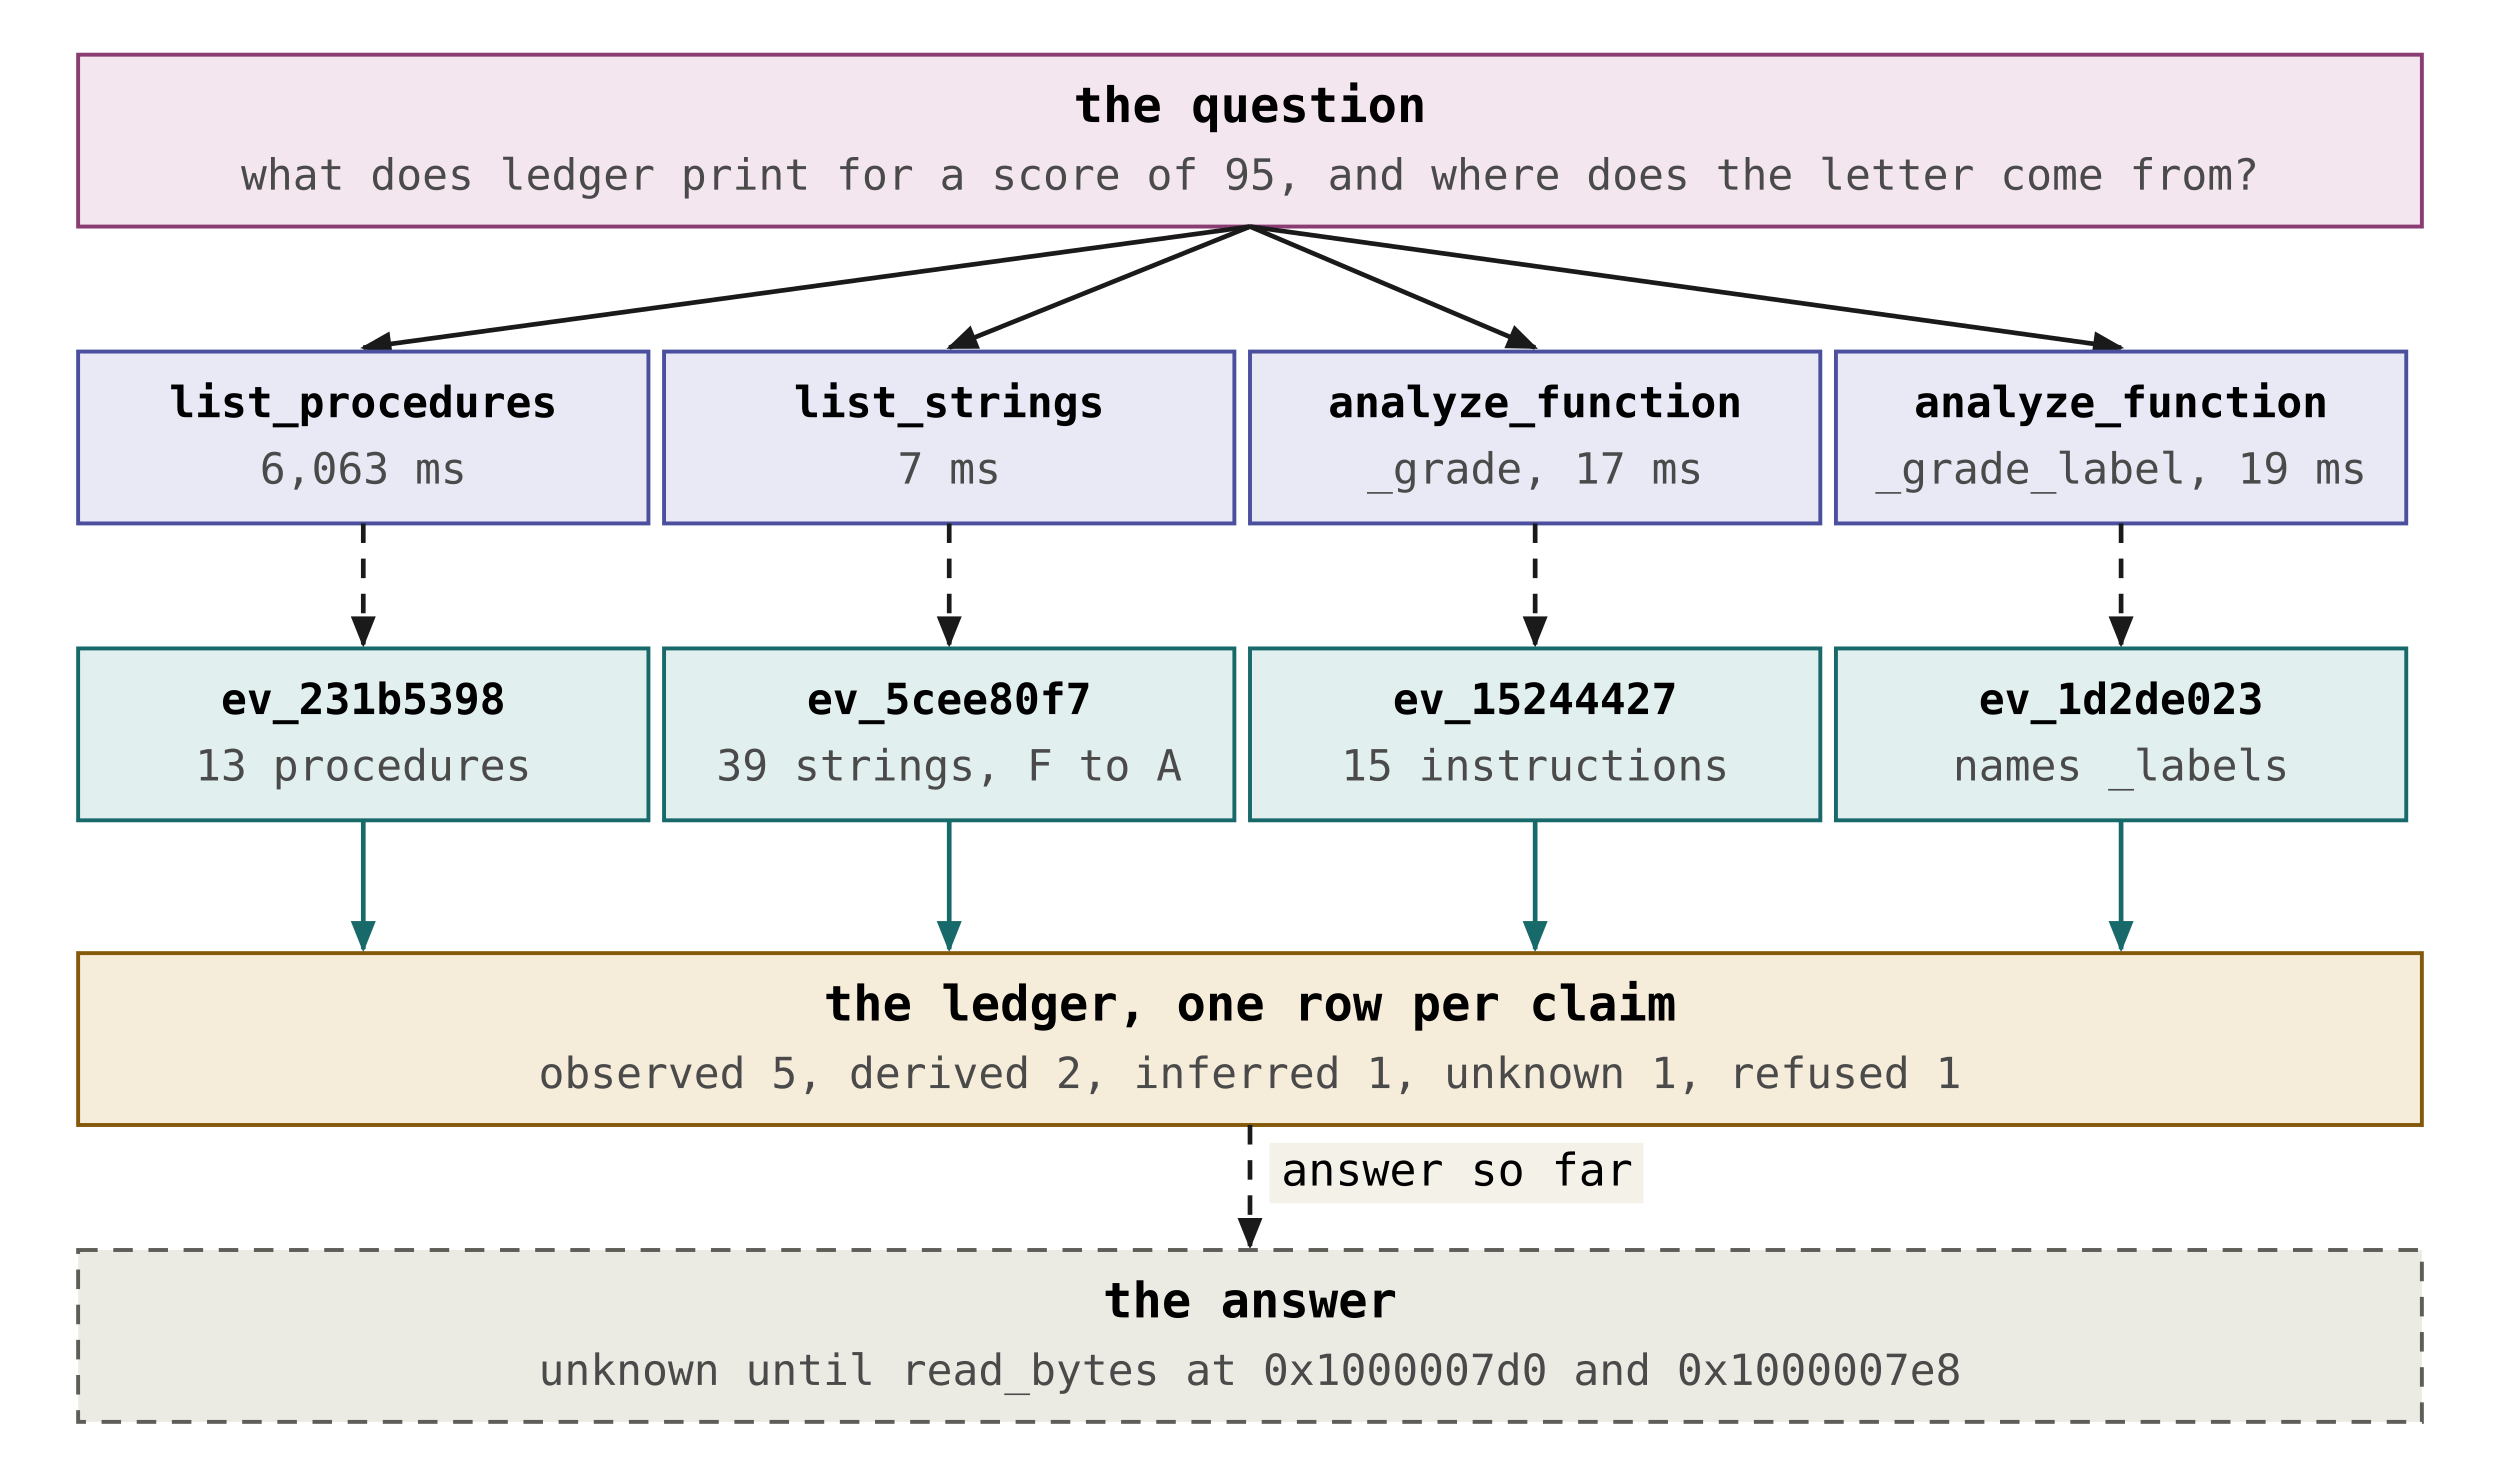
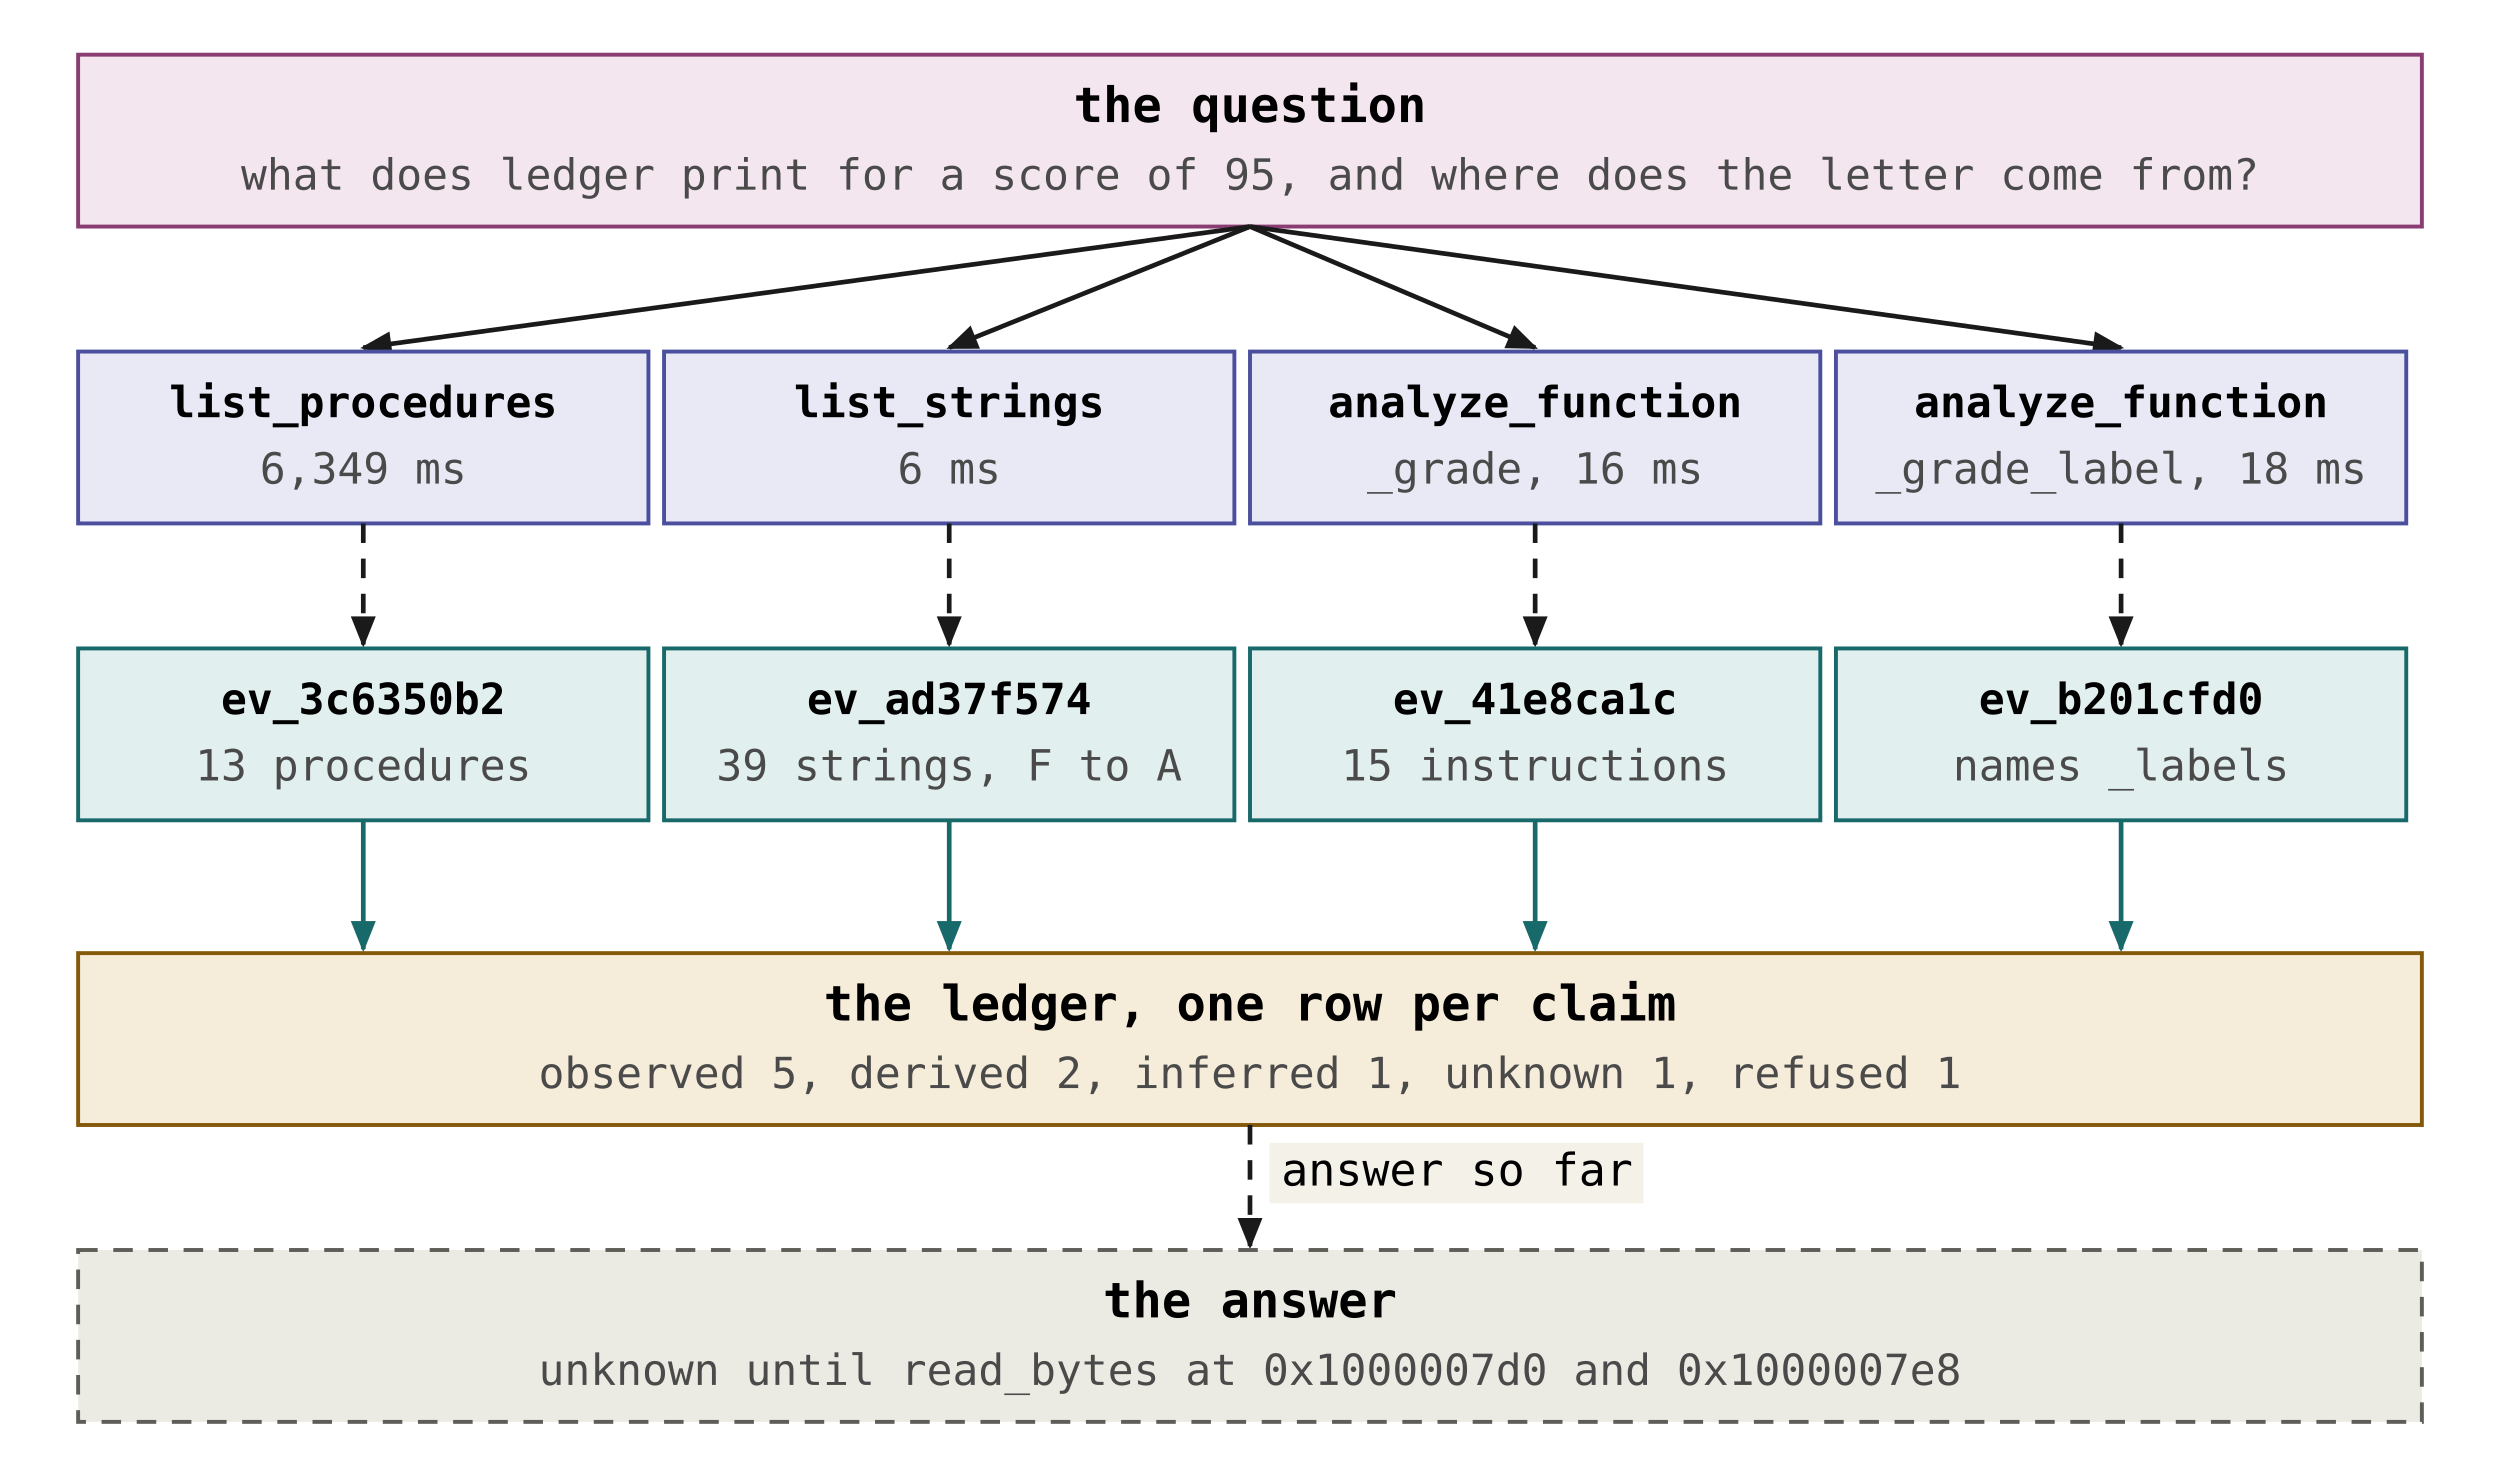
<svg xmlns="http://www.w3.org/2000/svg" viewBox="0 0 640 378" role="img" aria-labelledby="fig-8-3-title fig-8-3-desc" font-family="JetBrains Mono, ui-monospace, monospace">
  <defs>
    <marker id="fig-8-3-head-ink" viewBox="0 0 10 10" refX="9" refY="5" markerWidth="8" markerHeight="8" markerUnits="userSpaceOnUse" orient="auto-start-reverse">
      <path d="M0 1 L10 5 L0 9 z" fill="var(--m-ink, #1a1a1a)" />
    </marker>
    <marker id="fig-8-3-head-teal" viewBox="0 0 10 10" refX="9" refY="5" markerWidth="8" markerHeight="8" markerUnits="userSpaceOnUse" orient="auto-start-reverse">
      <path d="M0 1 L10 5 L0 9 z" fill="var(--m-teal-ink, #18696a)" />
    </marker>
  </defs>
  <rect x="20" y="14" width="600" height="44" fill="var(--m-plum-fill, #f4e6ef)" stroke="var(--m-plum-ink, #8a3d72)" />
  <text x="320" y="31.25" font-size="12.5" text-anchor="middle" font-weight="700">the question</text>
  <text x="320" y="48.55" font-size="11" text-anchor="middle" class="m-serif" fill="var(--m-ink-soft, #4a4a4a)">what does ledger print for a score of 95, and where does the letter come from?</text>
  <line x1="320" y1="58" x2="93" y2="89" stroke="var(--m-ink, #1a1a1a)" stroke-width="1.2" marker-end="url(#fig-8-3-head-ink)" />
  <rect x="20" y="90" width="146" height="44" fill="var(--m-indigo-fill, #e9e9f6)" stroke="var(--m-indigo-ink, #4b4f9e)" />
  <text x="93" y="106.8" font-size="11" text-anchor="middle" font-weight="700">list_procedures</text>
-   <text x="93" y="123.8" font-size="11" text-anchor="middle" class="m-serif" fill="var(--m-ink-soft, #4a4a4a)">6,063 ms</text>
+   <text x="93" y="123.8" font-size="11" text-anchor="middle" class="m-serif" fill="var(--m-ink-soft, #4a4a4a)">6,349 ms</text>
  <line x1="93" y1="134" x2="93" y2="165" stroke="var(--m-ink, #1a1a1a)" stroke-width="1.2" stroke-dasharray="5 4" marker-end="url(#fig-8-3-head-ink)" />
  <rect x="20" y="166" width="146" height="44" fill="var(--m-teal-fill, #e1efee)" stroke="var(--m-teal-ink, #18696a)" />
-   <text x="93" y="182.8" font-size="11" text-anchor="middle" font-weight="700">ev_231b5398</text>
+   <text x="93" y="182.8" font-size="11" text-anchor="middle" font-weight="700">ev_3c6350b2</text>
  <text x="93" y="199.8" font-size="11" text-anchor="middle" class="m-serif" fill="var(--m-ink-soft, #4a4a4a)">13 procedures</text>
  <line x1="93" y1="210" x2="93" y2="243" stroke="var(--m-teal-ink, #18696a)" stroke-width="1.2" marker-end="url(#fig-8-3-head-teal)" />
  <line x1="320" y1="58" x2="243" y2="89" stroke="var(--m-ink, #1a1a1a)" stroke-width="1.2" marker-end="url(#fig-8-3-head-ink)" />
  <rect x="170" y="90" width="146" height="44" fill="var(--m-indigo-fill, #e9e9f6)" stroke="var(--m-indigo-ink, #4b4f9e)" />
  <text x="243" y="106.8" font-size="11" text-anchor="middle" font-weight="700">list_strings</text>
-   <text x="243" y="123.8" font-size="11" text-anchor="middle" class="m-serif" fill="var(--m-ink-soft, #4a4a4a)">7 ms</text>
+   <text x="243" y="123.8" font-size="11" text-anchor="middle" class="m-serif" fill="var(--m-ink-soft, #4a4a4a)">6 ms</text>
  <line x1="243" y1="134" x2="243" y2="165" stroke="var(--m-ink, #1a1a1a)" stroke-width="1.2" stroke-dasharray="5 4" marker-end="url(#fig-8-3-head-ink)" />
  <rect x="170" y="166" width="146" height="44" fill="var(--m-teal-fill, #e1efee)" stroke="var(--m-teal-ink, #18696a)" />
-   <text x="243" y="182.8" font-size="11" text-anchor="middle" font-weight="700">ev_5cee80f7</text>
+   <text x="243" y="182.8" font-size="11" text-anchor="middle" font-weight="700">ev_ad37f574</text>
  <text x="243" y="199.8" font-size="11" text-anchor="middle" class="m-serif" fill="var(--m-ink-soft, #4a4a4a)">39 strings, F to A</text>
  <line x1="243" y1="210" x2="243" y2="243" stroke="var(--m-teal-ink, #18696a)" stroke-width="1.2" marker-end="url(#fig-8-3-head-teal)" />
  <line x1="320" y1="58" x2="393" y2="89" stroke="var(--m-ink, #1a1a1a)" stroke-width="1.2" marker-end="url(#fig-8-3-head-ink)" />
  <rect x="320" y="90" width="146" height="44" fill="var(--m-indigo-fill, #e9e9f6)" stroke="var(--m-indigo-ink, #4b4f9e)" />
  <text x="393" y="106.8" font-size="11" text-anchor="middle" font-weight="700">analyze_function</text>
-   <text x="393" y="123.8" font-size="11" text-anchor="middle" class="m-serif" fill="var(--m-ink-soft, #4a4a4a)">_grade, 17 ms</text>
+   <text x="393" y="123.8" font-size="11" text-anchor="middle" class="m-serif" fill="var(--m-ink-soft, #4a4a4a)">_grade, 16 ms</text>
  <line x1="393" y1="134" x2="393" y2="165" stroke="var(--m-ink, #1a1a1a)" stroke-width="1.2" stroke-dasharray="5 4" marker-end="url(#fig-8-3-head-ink)" />
  <rect x="320" y="166" width="146" height="44" fill="var(--m-teal-fill, #e1efee)" stroke="var(--m-teal-ink, #18696a)" />
-   <text x="393" y="182.8" font-size="11" text-anchor="middle" font-weight="700">ev_15244427</text>
+   <text x="393" y="182.8" font-size="11" text-anchor="middle" font-weight="700">ev_41e8ca1c</text>
  <text x="393" y="199.8" font-size="11" text-anchor="middle" class="m-serif" fill="var(--m-ink-soft, #4a4a4a)">15 instructions</text>
  <line x1="393" y1="210" x2="393" y2="243" stroke="var(--m-teal-ink, #18696a)" stroke-width="1.2" marker-end="url(#fig-8-3-head-teal)" />
  <line x1="320" y1="58" x2="543" y2="89" stroke="var(--m-ink, #1a1a1a)" stroke-width="1.2" marker-end="url(#fig-8-3-head-ink)" />
  <rect x="470" y="90" width="146" height="44" fill="var(--m-indigo-fill, #e9e9f6)" stroke="var(--m-indigo-ink, #4b4f9e)" />
  <text x="543" y="106.8" font-size="11" text-anchor="middle" font-weight="700">analyze_function</text>
-   <text x="543" y="123.8" font-size="11" text-anchor="middle" class="m-serif" fill="var(--m-ink-soft, #4a4a4a)">_grade_label, 19 ms</text>
+   <text x="543" y="123.8" font-size="11" text-anchor="middle" class="m-serif" fill="var(--m-ink-soft, #4a4a4a)">_grade_label, 18 ms</text>
  <line x1="543" y1="134" x2="543" y2="165" stroke="var(--m-ink, #1a1a1a)" stroke-width="1.2" stroke-dasharray="5 4" marker-end="url(#fig-8-3-head-ink)" />
  <rect x="470" y="166" width="146" height="44" fill="var(--m-teal-fill, #e1efee)" stroke="var(--m-teal-ink, #18696a)" />
-   <text x="543" y="182.8" font-size="11" text-anchor="middle" font-weight="700">ev_1d2de023</text>
+   <text x="543" y="182.8" font-size="11" text-anchor="middle" font-weight="700">ev_b201cfd0</text>
  <text x="543" y="199.8" font-size="11" text-anchor="middle" class="m-serif" fill="var(--m-ink-soft, #4a4a4a)">names _labels</text>
  <line x1="543" y1="210" x2="543" y2="243" stroke="var(--m-teal-ink, #18696a)" stroke-width="1.2" marker-end="url(#fig-8-3-head-teal)" />
  <rect x="20" y="244" width="600" height="44" fill="var(--m-amber-fill, #f5ecd9)" stroke="var(--m-amber-ink, #85590c)" />
  <text x="320" y="261.25" font-size="12.5" text-anchor="middle" font-weight="700">the ledger, one row per claim</text>
  <text x="320" y="278.55" font-size="11" text-anchor="middle" class="m-serif" fill="var(--m-ink-soft, #4a4a4a)">observed 5, derived 2, inferred 1, unknown 1, refused 1</text>
  <line x1="320" y1="288" x2="320" y2="319" stroke="var(--m-ink, #1a1a1a)" stroke-width="1.2" stroke-dasharray="5 4" marker-end="url(#fig-8-3-head-ink)" />
  <rect class="m-knock" x="325" y="292.53" width="95.7" height="15.5" fill="var(--m-panel, #f3f1e8)" />
  <text x="328" y="303.5" font-size="11.5">answer so far</text>
  <rect x="20" y="320" width="600" height="44" fill="var(--m-grey-fill, #ecebe3)" stroke="var(--m-grey-ink, #5e5e59)" stroke-dasharray="5 4" />
  <text x="320" y="337.25" font-size="12.5" text-anchor="middle" font-weight="700">the answer</text>
  <text x="320" y="354.55" font-size="11" text-anchor="middle" class="m-serif" fill="var(--m-ink-soft, #4a4a4a)">unknown until read_bytes at 0x1000007d0 and 0x1000007e8</text>
</svg>
